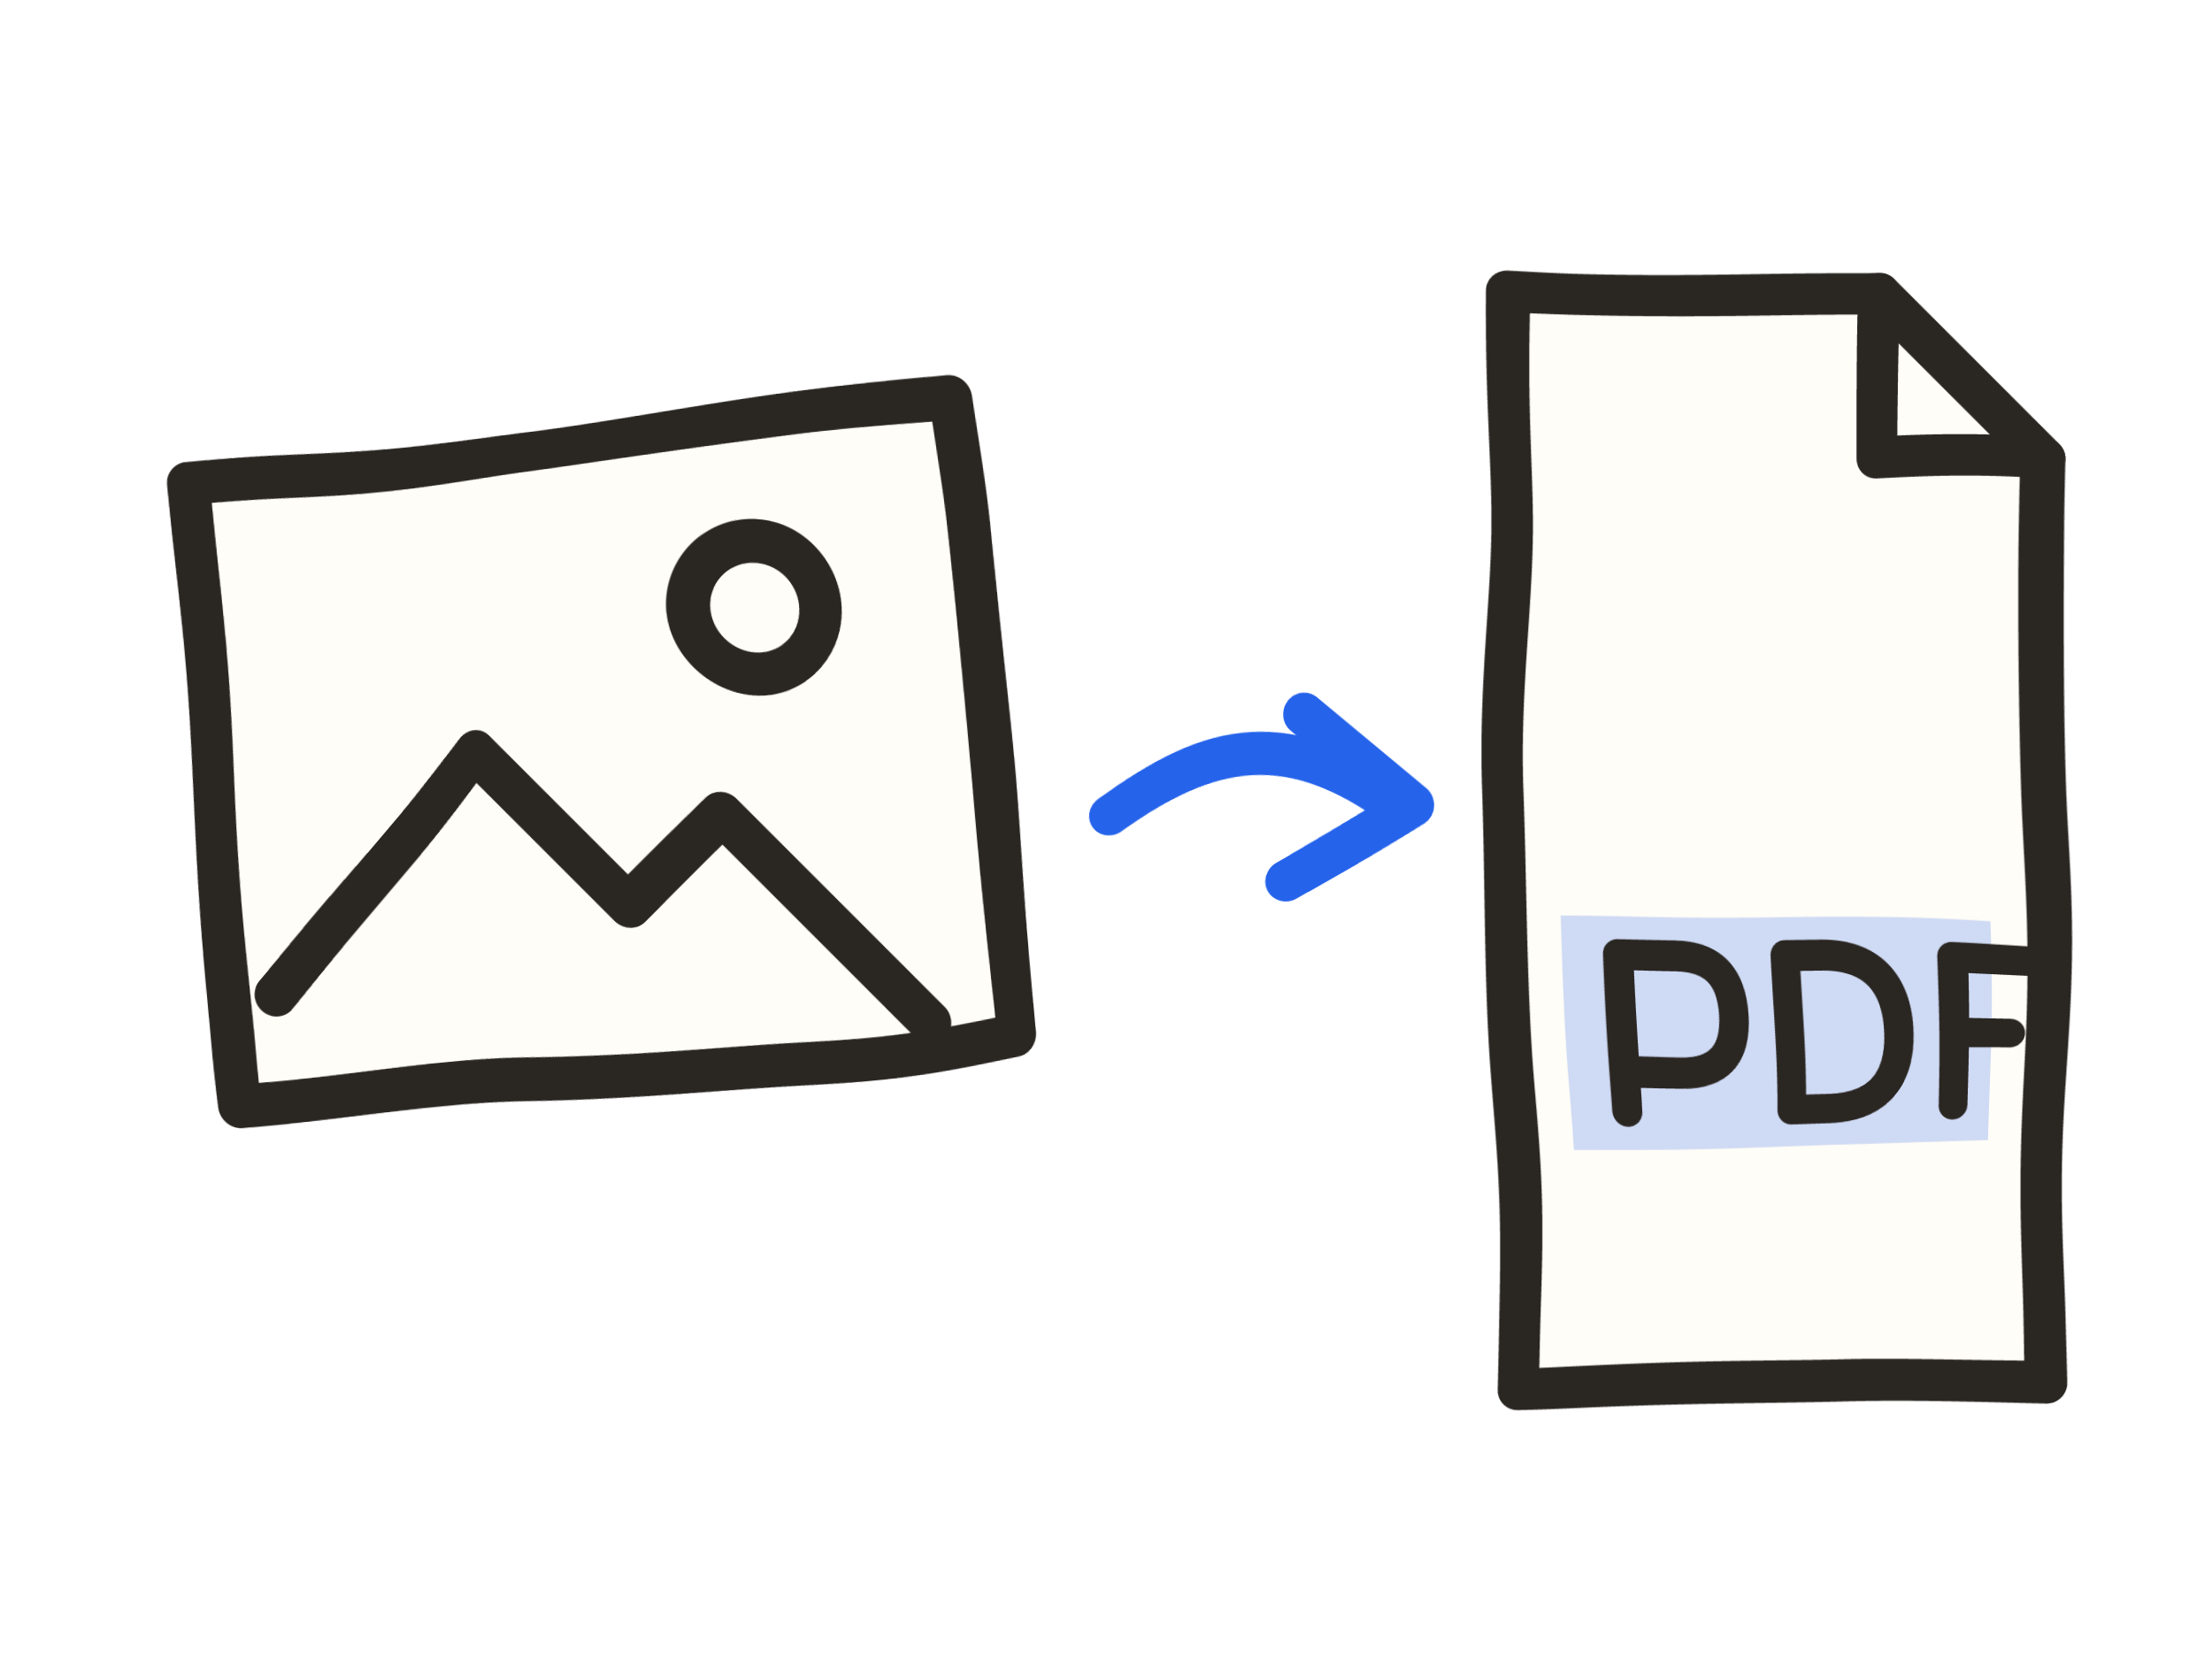
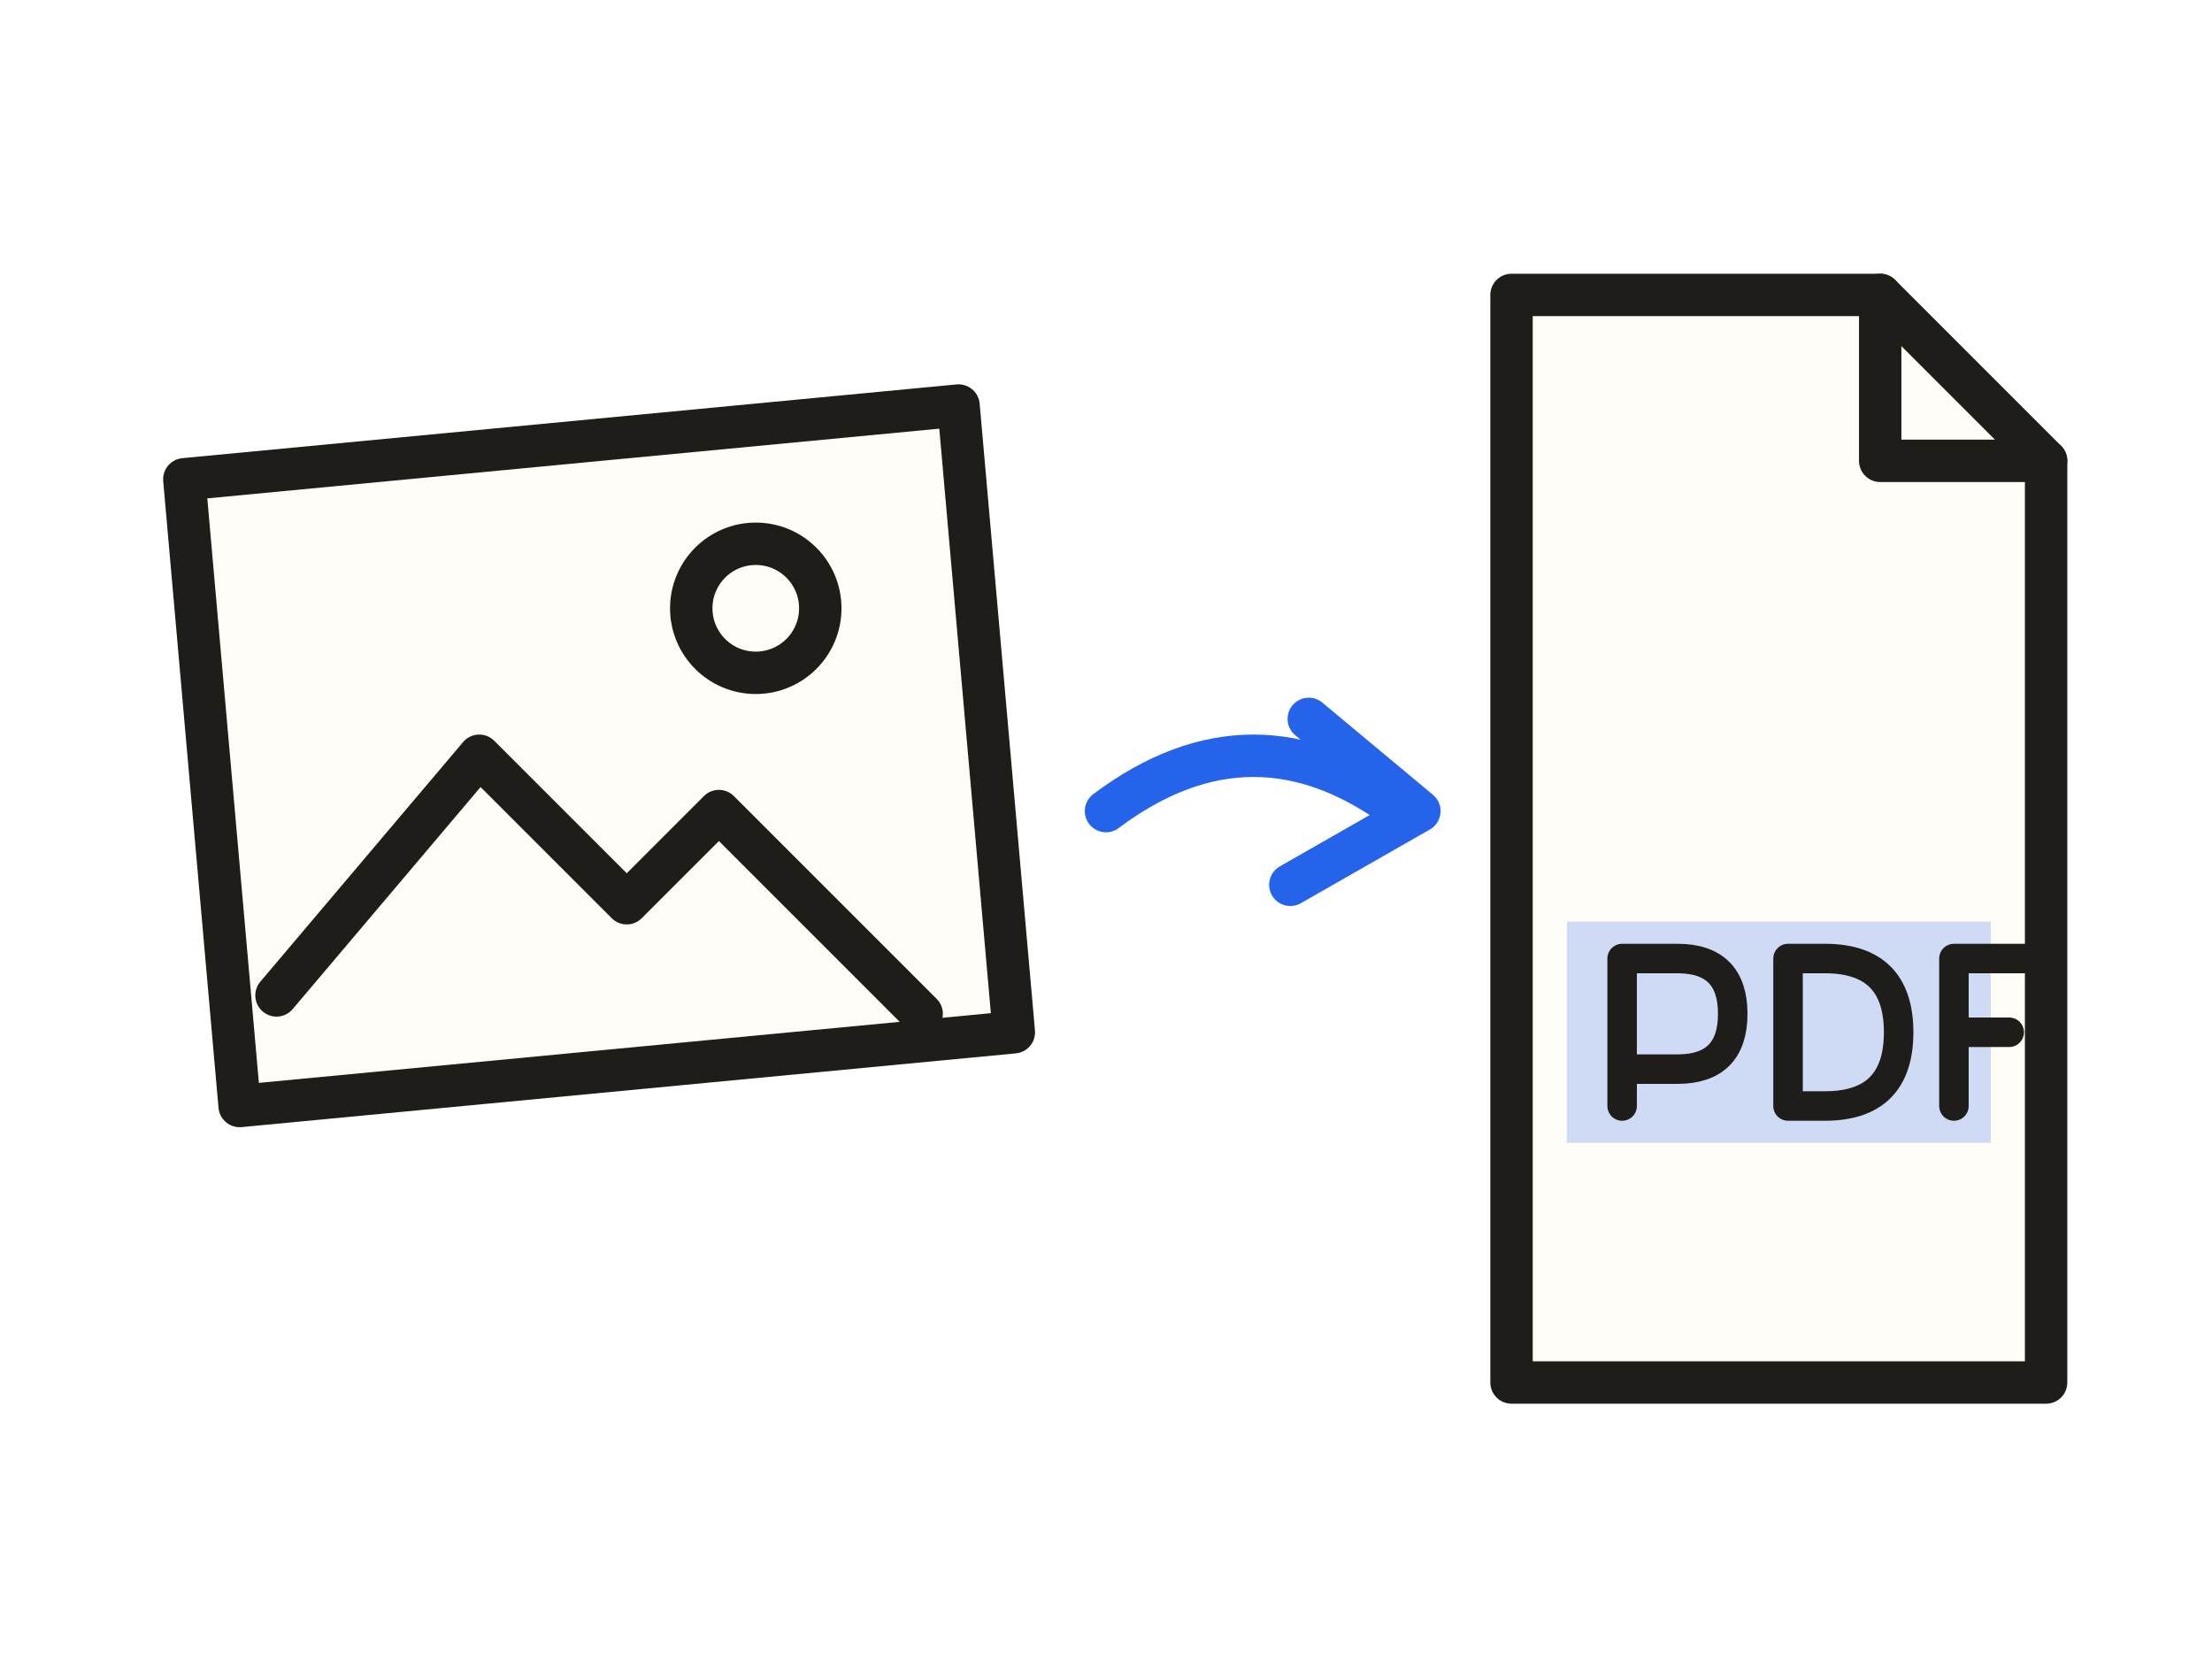
- <svg xmlns="http://www.w3.org/2000/svg" viewBox="0 0 120 90" color="#2a2622" style="--acc:#2563eb">
-   <defs>
-     <filter id="pencil" x="-5%" y="-5%" width="110%" height="110%">
-       <feTurbulence type="fractalNoise" baseFrequency="0.035" numOctaves="2" seed="4" result="n" />
-       <feDisplacementMap in="SourceGraphic" in2="n" scale="2.2" />
-     </filter>
-   </defs>
-   <g filter="url(#pencil)" fill="none" stroke="currentColor" stroke-linecap="round" stroke-linejoin="round">
+ <svg xmlns="http://www.w3.org/2000/svg" viewBox="0 0 120 90" color="#1f1d1a">
+   <g fill="none" stroke="currentColor" stroke-linecap="round" stroke-linejoin="round">
    <path stroke-width="2.3" d="M10 26 l42 -4 l3 34 l-42 4 z" fill="#fffdf7" />
    <path stroke-width="2.3" d="M15 54 l11 -13 l8 8 l5 -5 l11 11" />
    <circle stroke-width="2.3" cx="41" cy="33" r="3.5" />
    <path stroke-width="2.3" d="M60 44 q8 -6 16 0" stroke="#2563eb" />
    <path stroke-width="2.3" d="M71 39 l6 5 l-7 4" stroke="#2563eb" />
    <path stroke-width="2.3" d="M82 16 l20 0 l9 9 l0 50 l-29 0 z" fill="#fffdf7" />
    <path stroke-width="2.3" d="M102 16 l0 9 l9 0" />
    <path fill="#2563eb" fill-opacity=".22" stroke="none" d="M85 50 h23 v12 h-23 z" />
    <path d="M88 60 v-8 h3 q3 0 3 3 t-3 3 h-3 M97 52 v8 h2 q4 0 4 -4 t-4 -4 h-2 M106 60 v-8 h4 M106 56 h3" stroke-width="1.6" />
  </g>
</svg>
